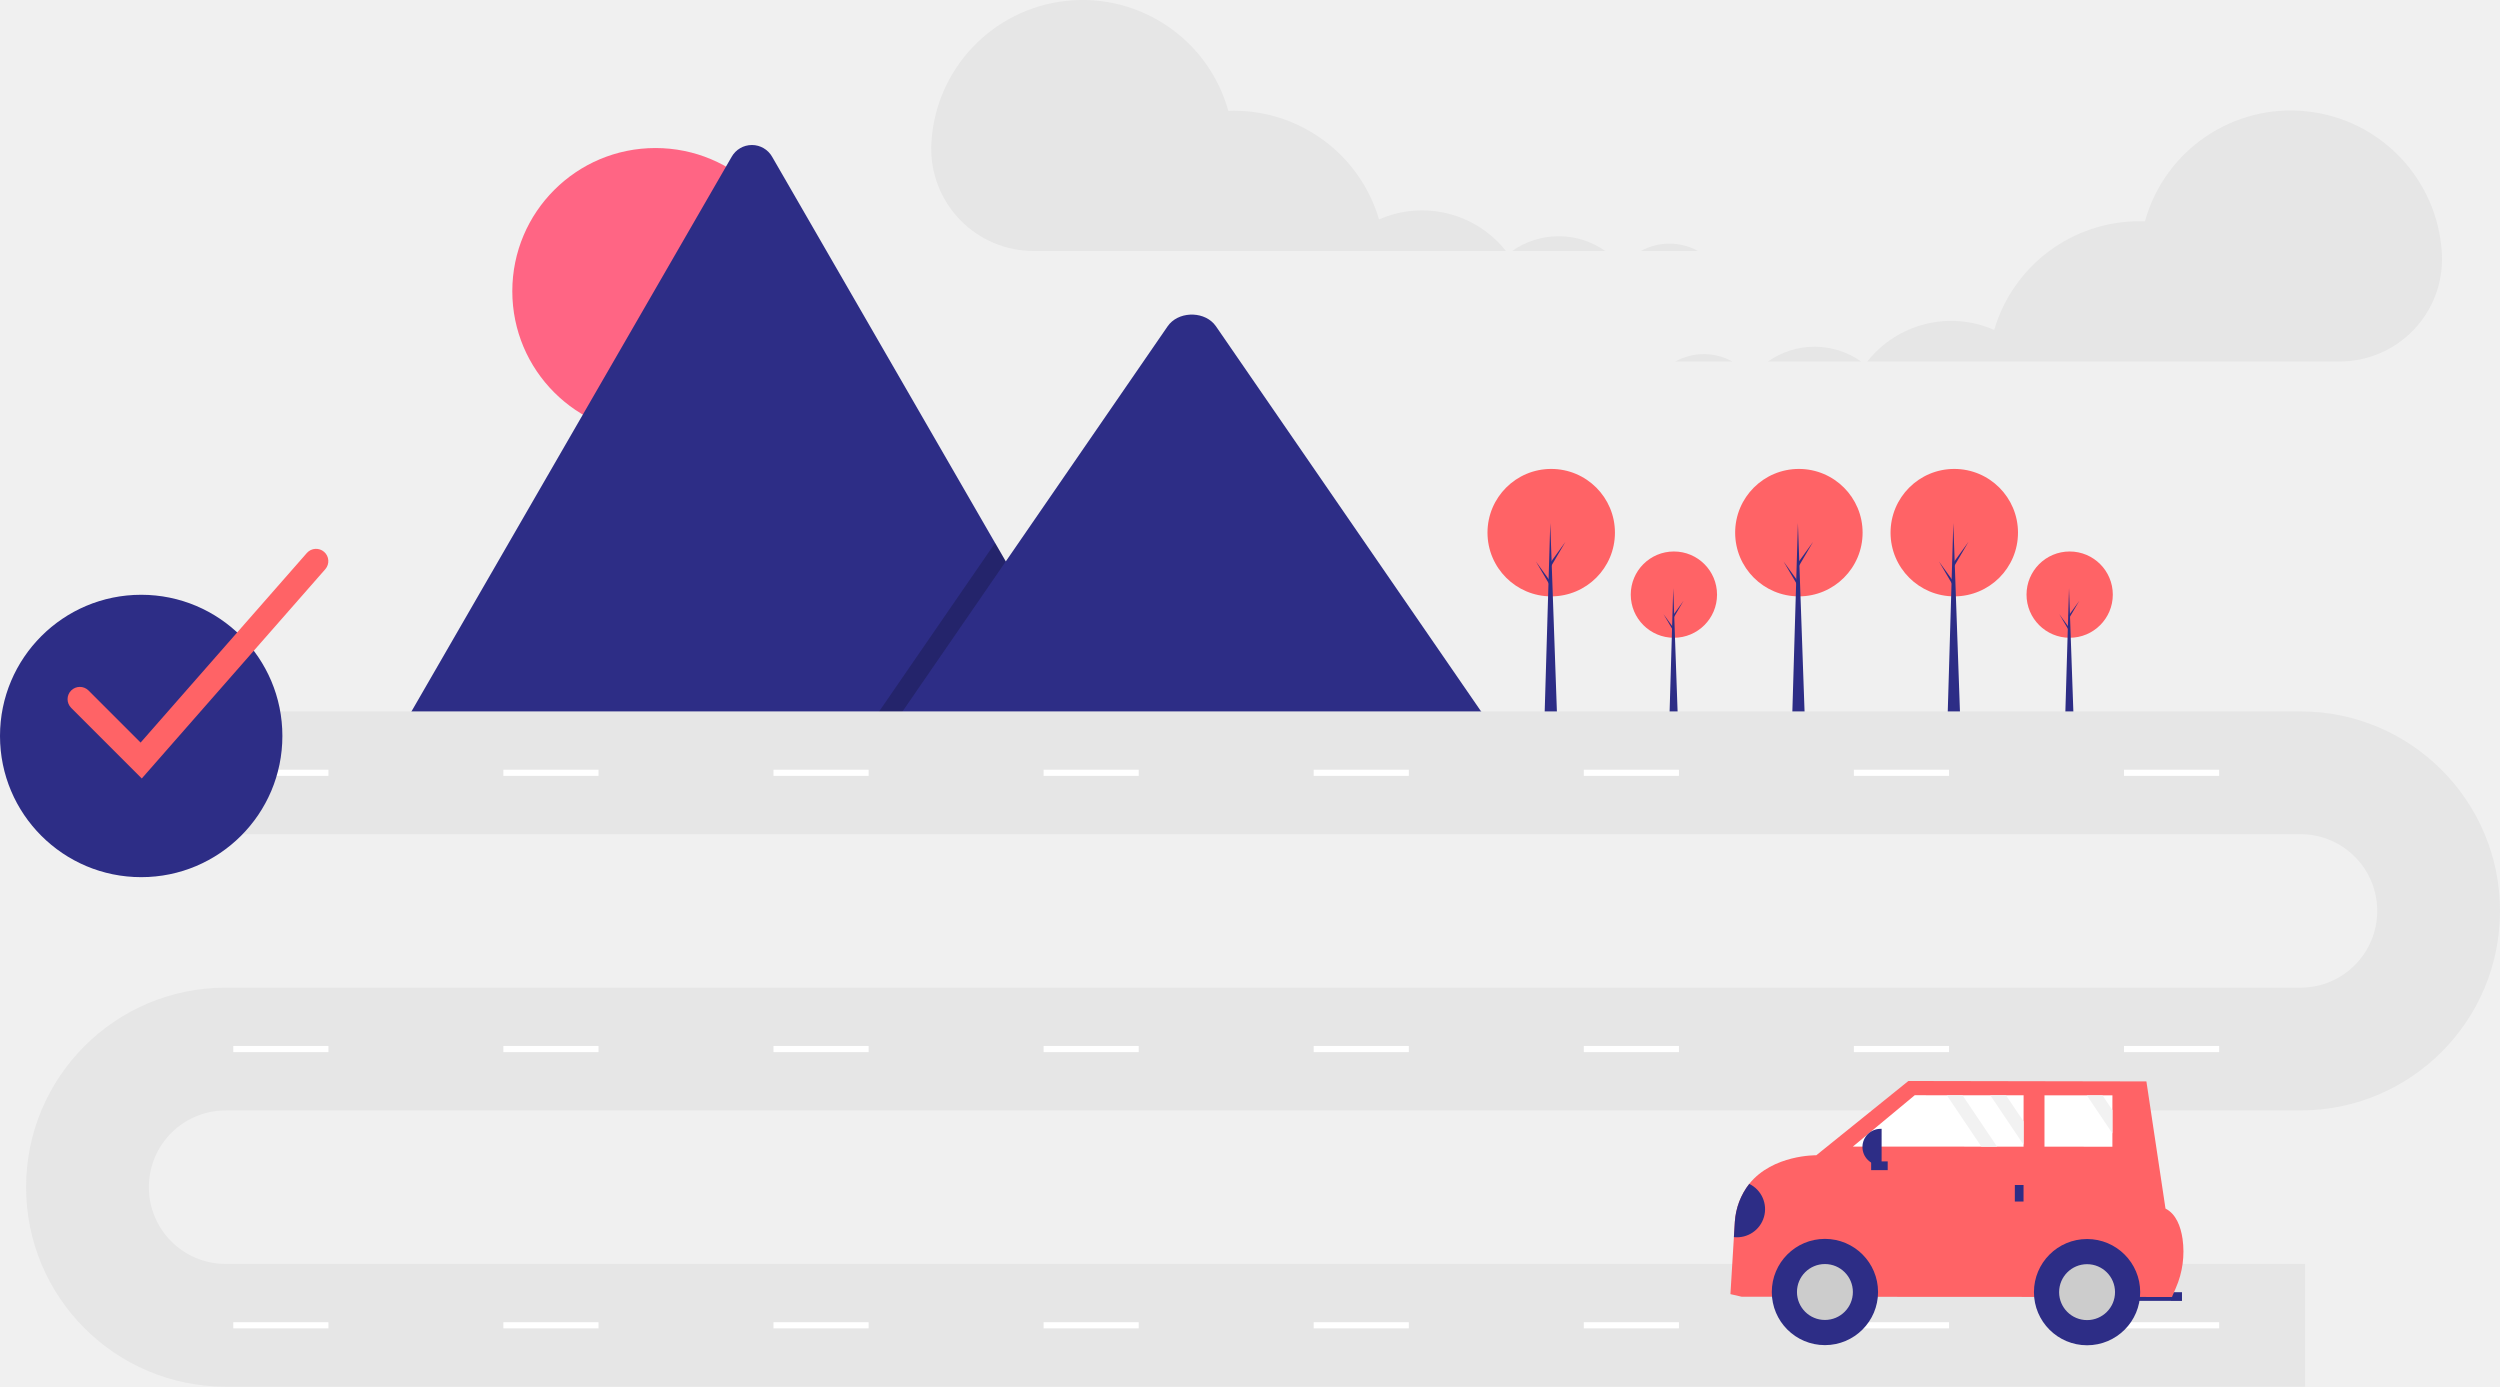
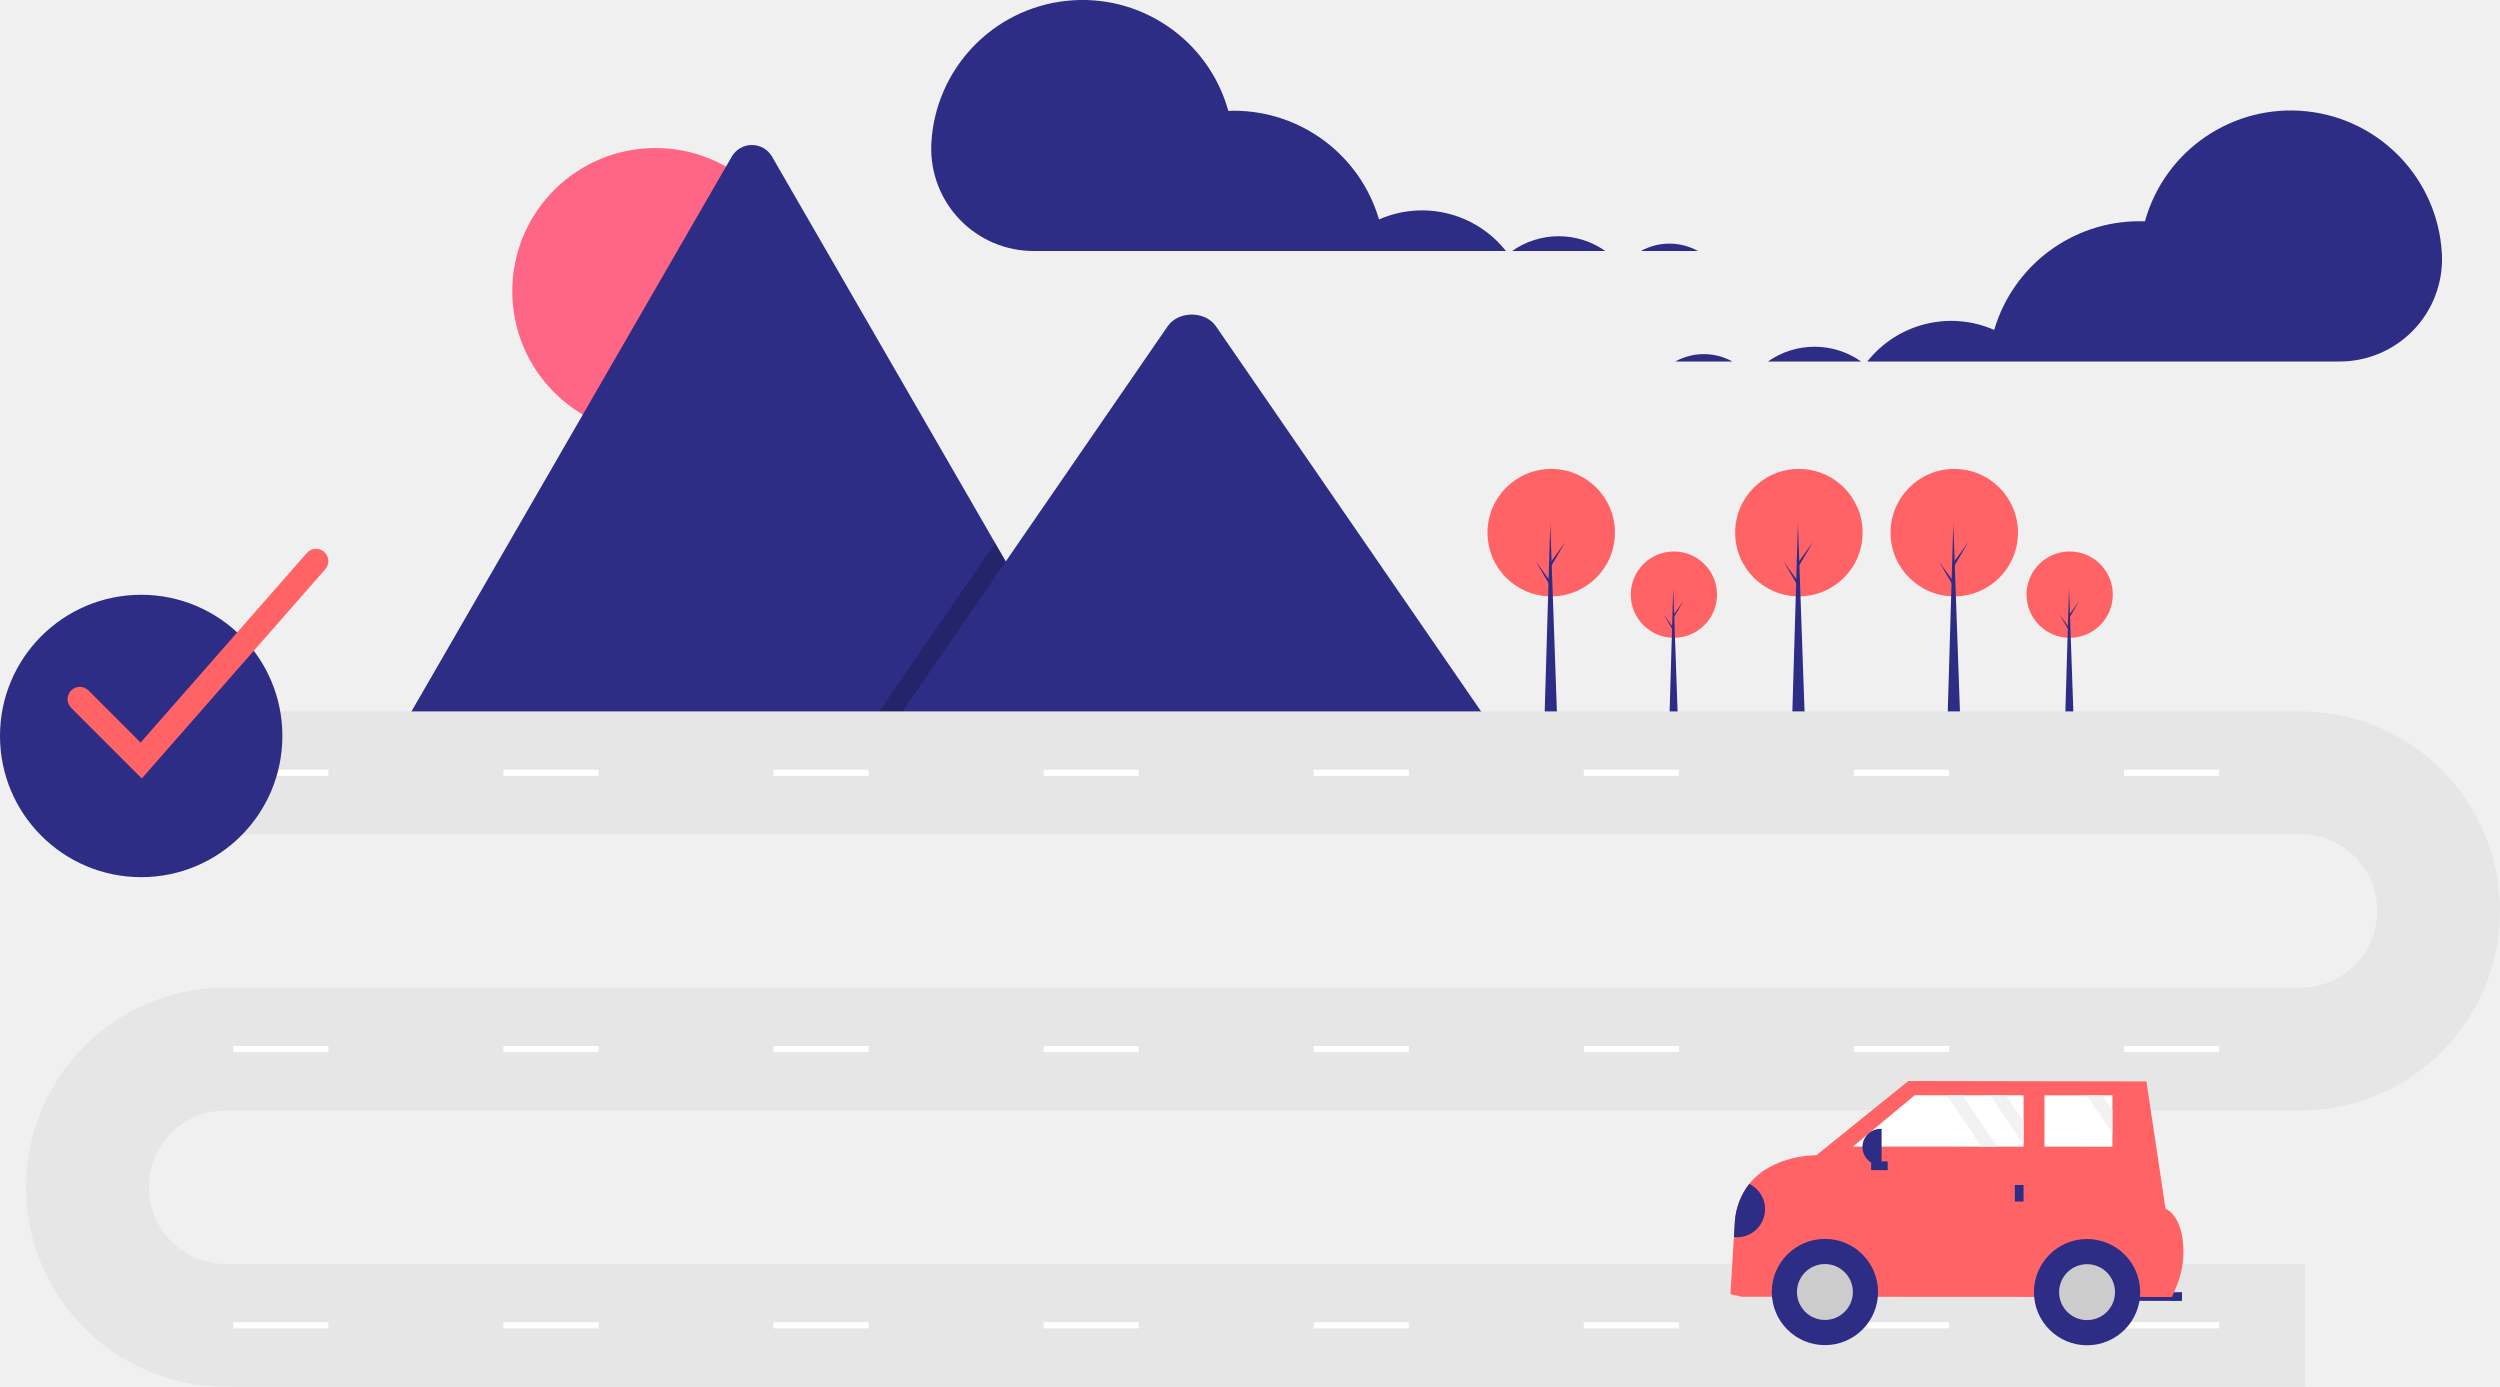
<svg xmlns="http://www.w3.org/2000/svg" id="e0958169-61ce-49c9-8f2a-5e3a81fc50e8" data-name="Layer 1" width="886.351" height="491.631" viewBox="0 0 886.351 491.631">
  <circle cx="232.396" cy="103.246" r="50.763" fill="#ff6584" />
  <path d="M548.406,463.863H299.38a5.079,5.079,0,0,1-.931-.074L416.227,259.78a8.246,8.246,0,0,1,14.355,0L509.626,396.686l3.787,6.551Z" transform="translate(-156.8244 -204.1844)" fill="#2d2d86" />
  <polygon points="391.582 259.678 306.558 259.678 348.296 199.052 351.3 194.685 352.802 192.502 356.589 199.052 391.582 259.678" opacity="0.2" />
  <path d="M687.062,463.863H471.675l41.738-60.626,3.004-4.367,54.388-79.007c3.566-5.178,12.144-5.501,16.336-.977a9.83,9.83,0,0,1,.783.977Z" transform="translate(-156.8244 -204.1844)" fill="#2d2d86" />
  <circle cx="593.463" cy="210.82" r="15.296" fill="#ff6366" />
  <polygon points="594.938 256.894 591.805 256.894 593.233 208.516 594.938 256.894" fill="#2d2d86" />
  <polygon points="593.509 217.685 596.873 213.031 593.463 218.837 593.095 218.192 593.509 217.685" fill="#2d2d86" />
  <polygon points="593.141 222.384 589.777 217.731 593.187 223.536 593.555 222.891 593.141 222.384" fill="#2d2d86" />
  <circle cx="733.78" cy="210.82" r="15.296" fill="#ff6366" />
  <polygon points="735.254 256.894 732.121 256.894 733.55 208.516 735.254 256.894" fill="#2d2d86" />
  <polygon points="733.826 217.685 737.19 213.031 733.78 218.837 733.411 218.192 733.826 217.685" fill="#2d2d86" />
  <polygon points="733.458 222.384 730.094 217.731 733.504 223.536 733.872 222.891 733.458 222.384" fill="#2d2d86" />
  <circle cx="637.775" cy="188.846" r="22.592" fill="#ff6366" />
  <polygon points="639.952 256.894 635.325 256.894 637.434 185.444 639.952 256.894" fill="#2d2d86" />
  <polygon points="637.843 198.985 642.81 192.113 637.775 200.687 637.23 199.734 637.843 198.985" fill="#2d2d86" />
  <polygon points="637.298 205.926 632.331 199.054 637.366 207.627 637.911 206.675 637.298 205.926" fill="#2d2d86" />
  <circle cx="692.868" cy="188.846" r="22.592" fill="#ff6366" />
  <polygon points="695.046 256.894 690.419 256.894 692.528 185.444 695.046 256.894" fill="#2d2d86" />
  <polygon points="692.936 198.985 697.904 192.113 692.868 200.687 692.324 199.734 692.936 198.985" fill="#2d2d86" />
  <polygon points="692.392 205.926 687.424 199.054 692.46 207.627 693.004 206.675 692.392 205.926" fill="#2d2d86" />
  <circle cx="549.969" cy="188.846" r="22.592" fill="#ff6366" />
  <polygon points="552.146 256.894 547.519 256.894 549.629 185.444 552.146 256.894" fill="#2d2d86" />
  <polygon points="550.037 198.985 555.004 192.113 549.969 200.687 549.425 199.734 550.037 198.985" fill="#2d2d86" />
  <polygon points="549.493 205.926 544.525 199.054 549.561 207.627 550.105 206.675 549.493 205.926" fill="#2d2d86" />
  <path d="M974.074,695.816H236.808a70.734,70.734,0,1,1,0-141.468H972.442a27.205,27.205,0,0,0,0-54.411H212.323v-43.529H972.442a70.734,70.734,0,1,1,0,141.468H236.808a27.205,27.205,0,1,0,0,54.411H974.074Z" transform="translate(-156.8244 -204.1844)" fill="#e6e6e6" />
  <rect x="82.704" y="272.9" width="33.735" height="2.176" fill="#fff" />
  <rect x="178.467" y="272.9" width="33.735" height="2.176" fill="#fff" />
  <rect x="274.23" y="272.9" width="33.735" height="2.176" fill="#fff" />
  <rect x="369.993" y="272.9" width="33.735" height="2.176" fill="#fff" />
  <rect x="465.756" y="272.9" width="33.735" height="2.176" fill="#fff" />
  <rect x="561.519" y="272.9" width="33.735" height="2.176" fill="#fff" />
  <rect x="657.282" y="272.9" width="33.735" height="2.176" fill="#fff" />
  <rect x="753.045" y="272.9" width="33.735" height="2.176" fill="#fff" />
  <rect x="82.704" y="370.839" width="33.735" height="2.176" fill="#fff" />
  <rect x="178.467" y="370.839" width="33.735" height="2.176" fill="#fff" />
  <rect x="274.23" y="370.839" width="33.735" height="2.176" fill="#fff" />
  <rect x="369.993" y="370.839" width="33.735" height="2.176" fill="#fff" />
  <rect x="465.756" y="370.839" width="33.735" height="2.176" fill="#fff" />
  <rect x="561.519" y="370.839" width="33.735" height="2.176" fill="#fff" />
  <rect x="657.282" y="370.839" width="33.735" height="2.176" fill="#fff" />
  <rect x="753.045" y="370.839" width="33.735" height="2.176" fill="#fff" />
  <rect x="82.704" y="468.779" width="33.735" height="2.176" fill="#fff" />
  <rect x="178.467" y="468.779" width="33.735" height="2.176" fill="#fff" />
  <rect x="274.23" y="468.779" width="33.735" height="2.176" fill="#fff" />
  <rect x="369.993" y="468.779" width="33.735" height="2.176" fill="#fff" />
  <rect x="465.756" y="468.779" width="33.735" height="2.176" fill="#fff" />
  <rect x="561.519" y="468.779" width="33.735" height="2.176" fill="#fff" />
  <rect x="657.282" y="468.779" width="33.735" height="2.176" fill="#fff" />
  <rect x="753.045" y="468.779" width="33.735" height="2.176" fill="#fff" />
  <path d="M732.01,298.879a28.992,28.992,0,0,0-6.045-5.704h12.624A21.114,21.114,0,0,0,732.01,298.879Z" transform="translate(-156.8244 -204.1844)" fill="none" />
  <path d="M690.743,293.176h2.176c-.468.328-.936.655-1.383,1.01C691.281,293.842,691.009,293.511,690.743,293.176Z" transform="translate(-156.8244 -204.1844)" fill="none" />
-   <path d="M748.692,290.559a20.833,20.833,0,0,1,10.129,2.617H738.589A20.742,20.742,0,0,1,748.692,290.559Z" transform="translate(-156.8244 -204.1844)" fill="#e6e6e6" />
-   <path d="M709.431,287.941a28.623,28.623,0,0,1,16.534,5.235H692.919A28.616,28.616,0,0,1,709.431,287.941Z" transform="translate(-156.8244 -204.1844)" fill="#e6e6e6" />
-   <path d="M487.036,254.807a53.656,53.656,0,0,1,105.274-11.313c.65-.023,1.3-.049,1.955-.049a53.669,53.669,0,0,1,51.482,38.538A37.92,37.92,0,0,1,690.743,293.176h-167.372a36.293,36.293,0,0,1-36.373-37.577Q487.014,255.204,487.036,254.807Z" transform="translate(-156.8244 -204.1844)" fill="#e6e6e6" />
+   <path d="M748.692,290.559a20.833,20.833,0,0,1,10.129,2.617H738.589A20.742,20.742,0,0,1,748.692,290.559Z" transform="translate(-156.8244 -204.1844)" fill="#2d2d86" />
+   <path d="M709.431,287.941a28.623,28.623,0,0,1,16.534,5.235H692.919A28.616,28.616,0,0,1,709.431,287.941Z" transform="translate(-156.8244 -204.1844)" fill="#2d2d86" />
+   <path d="M487.036,254.807a53.656,53.656,0,0,1,105.274-11.313c.65-.023,1.3-.049,1.955-.049a53.669,53.669,0,0,1,51.482,38.538A37.92,37.92,0,0,1,690.743,293.176h-167.372a36.293,36.293,0,0,1-36.373-37.577Q487.014,255.204,487.036,254.807Z" transform="translate(-156.8244 -204.1844)" fill="#2d2d86" />
  <path d="M777.587,338.055a28.992,28.992,0,0,1,6.045-5.704H771.008A21.114,21.114,0,0,1,777.587,338.055Z" transform="translate(-156.8244 -204.1844)" fill="none" />
  <path d="M818.854,332.352h-2.176c.468.328.936.655,1.383,1.01C818.316,333.018,818.588,332.687,818.854,332.352Z" transform="translate(-156.8244 -204.1844)" fill="none" />
-   <path d="M760.905,329.734a20.833,20.833,0,0,0-10.129,2.617h20.232A20.742,20.742,0,0,0,760.905,329.734Z" transform="translate(-156.8244 -204.1844)" fill="#e6e6e6" />
-   <path d="M800.166,327.117a28.623,28.623,0,0,0-16.534,5.235h33.046A28.616,28.616,0,0,0,800.166,327.117Z" transform="translate(-156.8244 -204.1844)" fill="#e6e6e6" />
-   <path d="M1022.561,293.983a53.656,53.656,0,0,0-105.274-11.313c-.65-.023-1.3-.049-1.955-.049a53.669,53.669,0,0,0-51.482,38.538A37.92,37.92,0,0,0,818.854,332.352H986.226a36.293,36.293,0,0,0,36.373-37.577Q1022.583,294.379,1022.561,293.983Z" transform="translate(-156.8244 -204.1844)" fill="#e6e6e6" />
+   <path d="M760.905,329.734a20.833,20.833,0,0,0-10.129,2.617h20.232A20.742,20.742,0,0,0,760.905,329.734Z" transform="translate(-156.8244 -204.1844)" fill="#2d2d86" />
+   <path d="M800.166,327.117a28.623,28.623,0,0,0-16.534,5.235h33.046A28.616,28.616,0,0,0,800.166,327.117Z" transform="translate(-156.8244 -204.1844)" fill="#2d2d86" />
+   <path d="M1022.561,293.983a53.656,53.656,0,0,0-105.274-11.313c-.65-.023-1.3-.049-1.955-.049a53.669,53.669,0,0,0-51.482,38.538A37.92,37.92,0,0,0,818.854,332.352H986.226a36.293,36.293,0,0,0,36.373-37.577Q1022.583,294.379,1022.561,293.983Z" transform="translate(-156.8244 -204.1844)" fill="#2d2d86" />
  <rect x="910.977" y="662.314" width="19.453" height="3.088" transform="translate(1684.227 1124.024) rotate(-179.9694)" fill="#2d2d86" />
  <path d="M770.332,663.006l4.014.928,152.533.082,1.372-3.196a32.257,32.257,0,0,0,2.371-17.442c-.657-4.414-2.303-8.799-6.042-10.704L917.811,587.59l-84.389-.151L800.772,613.773s-15.401-.277-23.768,10.14a24.45,24.45,0,0,0-5.114,13.466l-.33,5.419Z" transform="translate(-156.8244 -204.1844)" fill="#ff6366" />
  <circle cx="647.009" cy="458.067" r="18.835" fill="#2d2d86" />
  <circle cx="647.009" cy="458.067" r="9.913" fill="#ccc" />
  <circle cx="739.95" cy="458.117" r="18.835" fill="#2d2d86" />
  <circle cx="739.95" cy="458.117" r="9.913" fill="#ccc" />
  <polygon points="656.92 406.511 702.483 406.53 708.045 406.53 717.435 406.537 717.435 405.852 717.442 397.594 717.449 388.322 711.201 388.322 705.639 388.316 695.787 388.309 690.225 388.309 678.851 388.302 656.92 406.511" fill="#fff" />
  <polygon points="724.849 406.544 748.929 406.557 748.935 401.832 748.935 393.574 748.942 388.342 745.416 388.342 739.854 388.335 724.856 388.329 724.849 406.544" fill="#fff" />
  <rect x="871.165" y="624.31" width="3.088" height="5.867" transform="translate(1588.257 1050.768) rotate(-179.9694)" fill="#2d2d86" />
  <rect x="821.612" y="614.557" width="3.088" height="5.867" transform="translate(1284.262 -409.5198) rotate(90.03063)" fill="#2d2d86" />
  <path d="M817.138,604.397h.34a6.453,6.453,0,0,1,6.453,6.453v0a6.453,6.453,0,0,1-6.453,6.453h-.34a0,0,0,0,1,0,0V604.397A0,0,0,0,1,817.138,604.397Z" transform="translate(1483.919 1017.955) rotate(-179.9694)" fill="#2d2d86" />
  <path d="M771.559,642.797a9.975,9.975,0,0,0,5.445-18.885,24.45,24.45,0,0,0-5.114,13.466Z" transform="translate(-156.8244 -204.1844)" fill="#2d2d86" />
  <polygon points="705.639 388.316 717.435 405.852 717.442 397.594 711.201 388.322 705.639 388.316" fill="#f2f2f2" />
  <polygon points="739.854 388.335 748.935 401.832 748.935 393.574 745.416 388.342 739.854 388.335" fill="#f2f2f2" />
  <polygon points="690.225 388.309 702.483 406.53 708.045 406.53 695.787 388.309 690.225 388.309" fill="#f2f2f2" />
  <circle cx="50.058" cy="260.93" r="50.058" fill="#2d2d86" />
  <path d="M207.091,480.184l-25.051-25.051a4.353,4.353,0,0,1,6.156-6.156L206.674,467.455l58.964-67.239a4.353,4.353,0,0,1,6.545,5.74Z" transform="translate(-156.8244 -204.1844)" fill="#ff6366" />
</svg>
